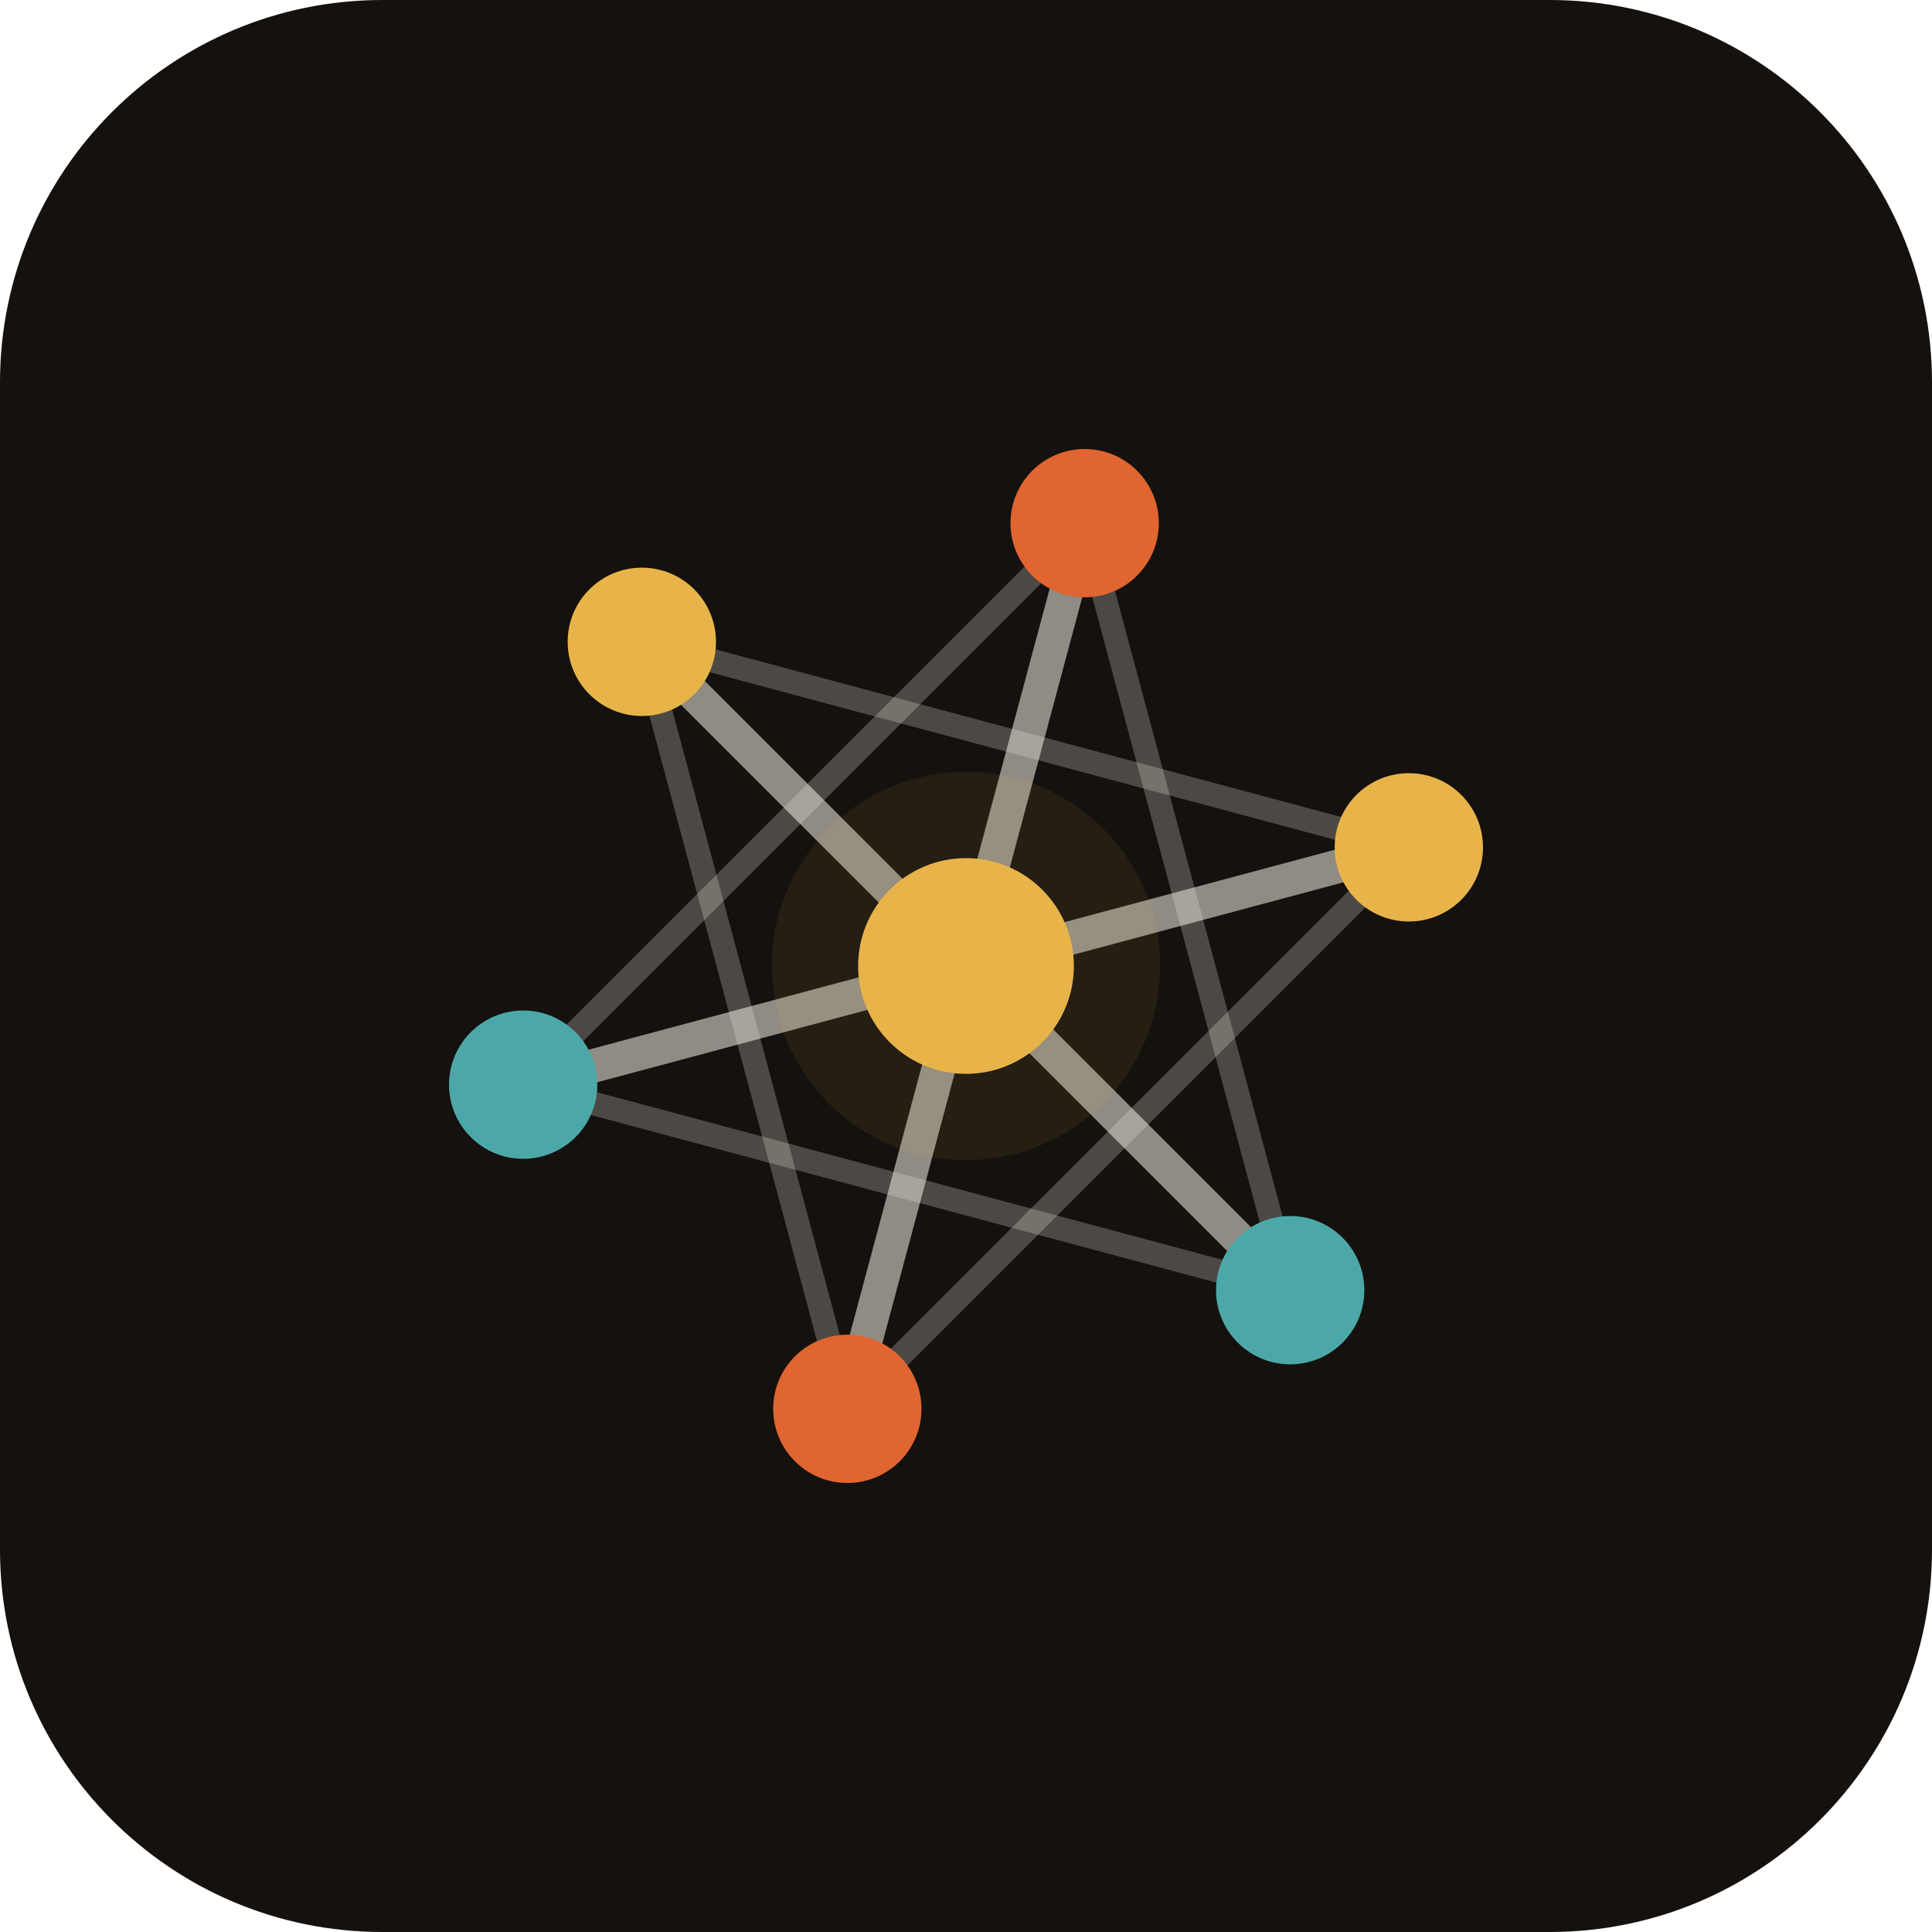
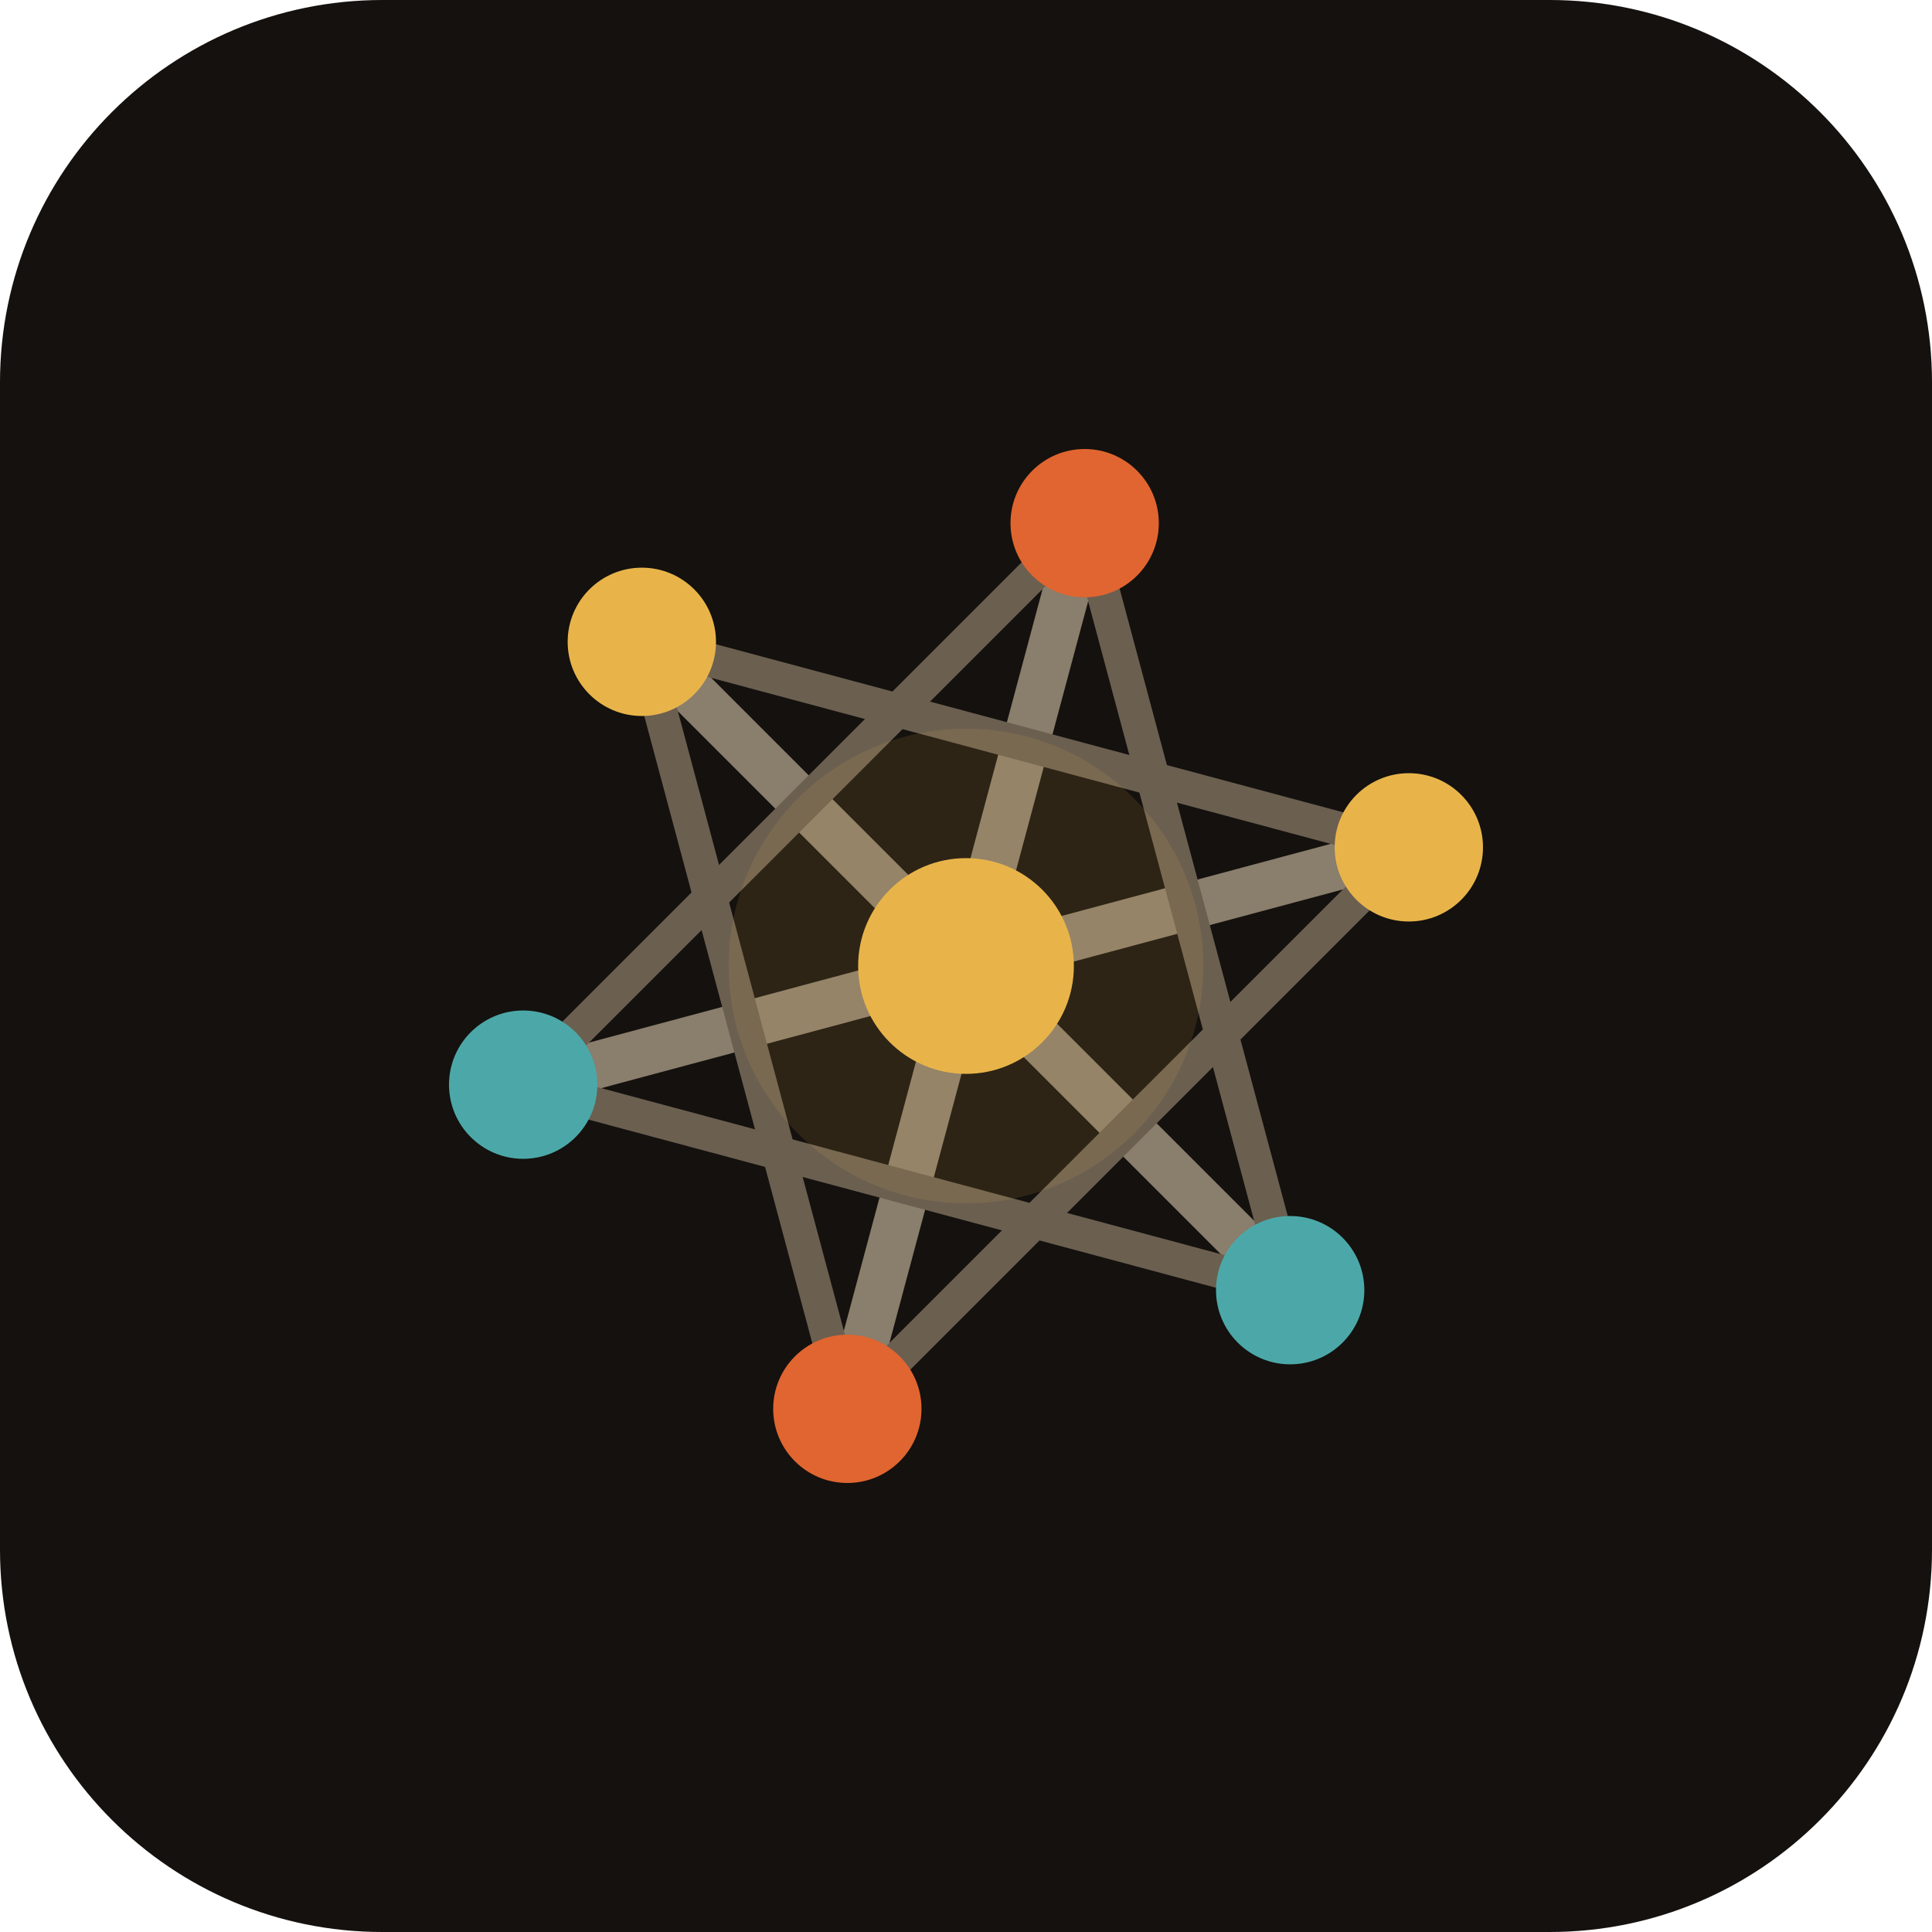
<svg xmlns="http://www.w3.org/2000/svg" viewBox="0 0 192 192" width="192" height="192">
  <rect width="192" height="192" rx="38" fill="#14110e" />
  <g transform="translate(29,29)">
-     <line x1="67" y1="67" x2="78.792" y2="22.992" stroke="#f5f0e4" stroke-width="3.35" opacity="0.55" />
-     <line x1="67" y1="67" x2="111.008" y2="55.208" stroke="#f5f0e4" stroke-width="3.35" opacity="0.55" />
-     <line x1="67" y1="67" x2="99.216" y2="99.216" stroke="#f5f0e4" stroke-width="3.35" opacity="0.55" />
-     <line x1="67" y1="67" x2="55.208" y2="111.008" stroke="#f5f0e4" stroke-width="3.35" opacity="0.55" />
-     <line x1="67" y1="67" x2="22.992" y2="78.792" stroke="#f5f0e4" stroke-width="3.35" opacity="0.55" />
-     <line x1="67" y1="67" x2="34.784" y2="34.784" stroke="#f5f0e4" stroke-width="3.35" opacity="0.55" />
-     <line x1="78.792" y1="22.992" x2="99.216" y2="99.216" stroke="#f5f0e4" stroke-width="2.345" opacity="0.248" />
-     <line x1="111.008" y1="55.208" x2="55.208" y2="111.008" stroke="#f5f0e4" stroke-width="2.345" opacity="0.248" />
-     <line x1="99.216" y1="99.216" x2="22.992" y2="78.792" stroke="#f5f0e4" stroke-width="2.345" opacity="0.248" />
-     <line x1="55.208" y1="111.008" x2="34.784" y2="34.784" stroke="#f5f0e4" stroke-width="2.345" opacity="0.248" />
-     <line x1="22.992" y1="78.792" x2="78.792" y2="22.992" stroke="#f5f0e4" stroke-width="2.345" opacity="0.248" />
-     <line x1="34.784" y1="34.784" x2="111.008" y2="55.208" stroke="#f5f0e4" stroke-width="2.345" opacity="0.248" />
-     <circle cx="67" cy="67" r="19.296" fill="#e8b44a" opacity=".08" />
+     <line x1="67" y1="67" x2="78.792" y2="22.992" stroke="#8a7e6c" stroke-width="4.69" stroke-linecap="round" />
+     <line x1="67" y1="67" x2="111.008" y2="55.208" stroke="#8a7e6c" stroke-width="4.69" stroke-linecap="round" />
+     <line x1="67" y1="67" x2="99.216" y2="99.216" stroke="#8a7e6c" stroke-width="4.69" stroke-linecap="round" />
+     <line x1="67" y1="67" x2="55.208" y2="111.008" stroke="#8a7e6c" stroke-width="4.69" stroke-linecap="round" />
+     <line x1="67" y1="67" x2="22.992" y2="78.792" stroke="#8a7e6c" stroke-width="4.69" stroke-linecap="round" />
+     <line x1="67" y1="67" x2="34.784" y2="34.784" stroke="#8a7e6c" stroke-width="4.69" stroke-linecap="round" />
+     <line x1="78.792" y1="22.992" x2="99.216" y2="99.216" stroke="#6b5f50" stroke-width="3.35" stroke-linecap="round" />
+     <line x1="111.008" y1="55.208" x2="55.208" y2="111.008" stroke="#6b5f50" stroke-width="3.35" stroke-linecap="round" />
+     <line x1="99.216" y1="99.216" x2="22.992" y2="78.792" stroke="#6b5f50" stroke-width="3.35" stroke-linecap="round" />
+     <line x1="55.208" y1="111.008" x2="34.784" y2="34.784" stroke="#6b5f50" stroke-width="3.35" stroke-linecap="round" />
+     <line x1="22.992" y1="78.792" x2="78.792" y2="22.992" stroke="#6b5f50" stroke-width="3.35" stroke-linecap="round" />
+     <line x1="34.784" y1="34.784" x2="111.008" y2="55.208" stroke="#6b5f50" stroke-width="3.35" stroke-linecap="round" />
+     <circle cx="67" cy="67" r="23.584" fill="#e8b44a" opacity=".12" />
    <circle cx="67" cy="67" r="10.72" fill="#e8b44a" />
    <circle cx="78.792" cy="22.992" r="7.37" fill="#e06530" />
    <circle cx="111.008" cy="55.208" r="7.37" fill="#e8b44a" />
    <circle cx="99.216" cy="99.216" r="7.37" fill="#4ca8a8" />
    <circle cx="55.208" cy="111.008" r="7.37" fill="#e06530" />
    <circle cx="22.992" cy="78.792" r="7.37" fill="#4ca8a8" />
    <circle cx="34.784" cy="34.784" r="7.37" fill="#e8b44a" />
  </g>
</svg>
